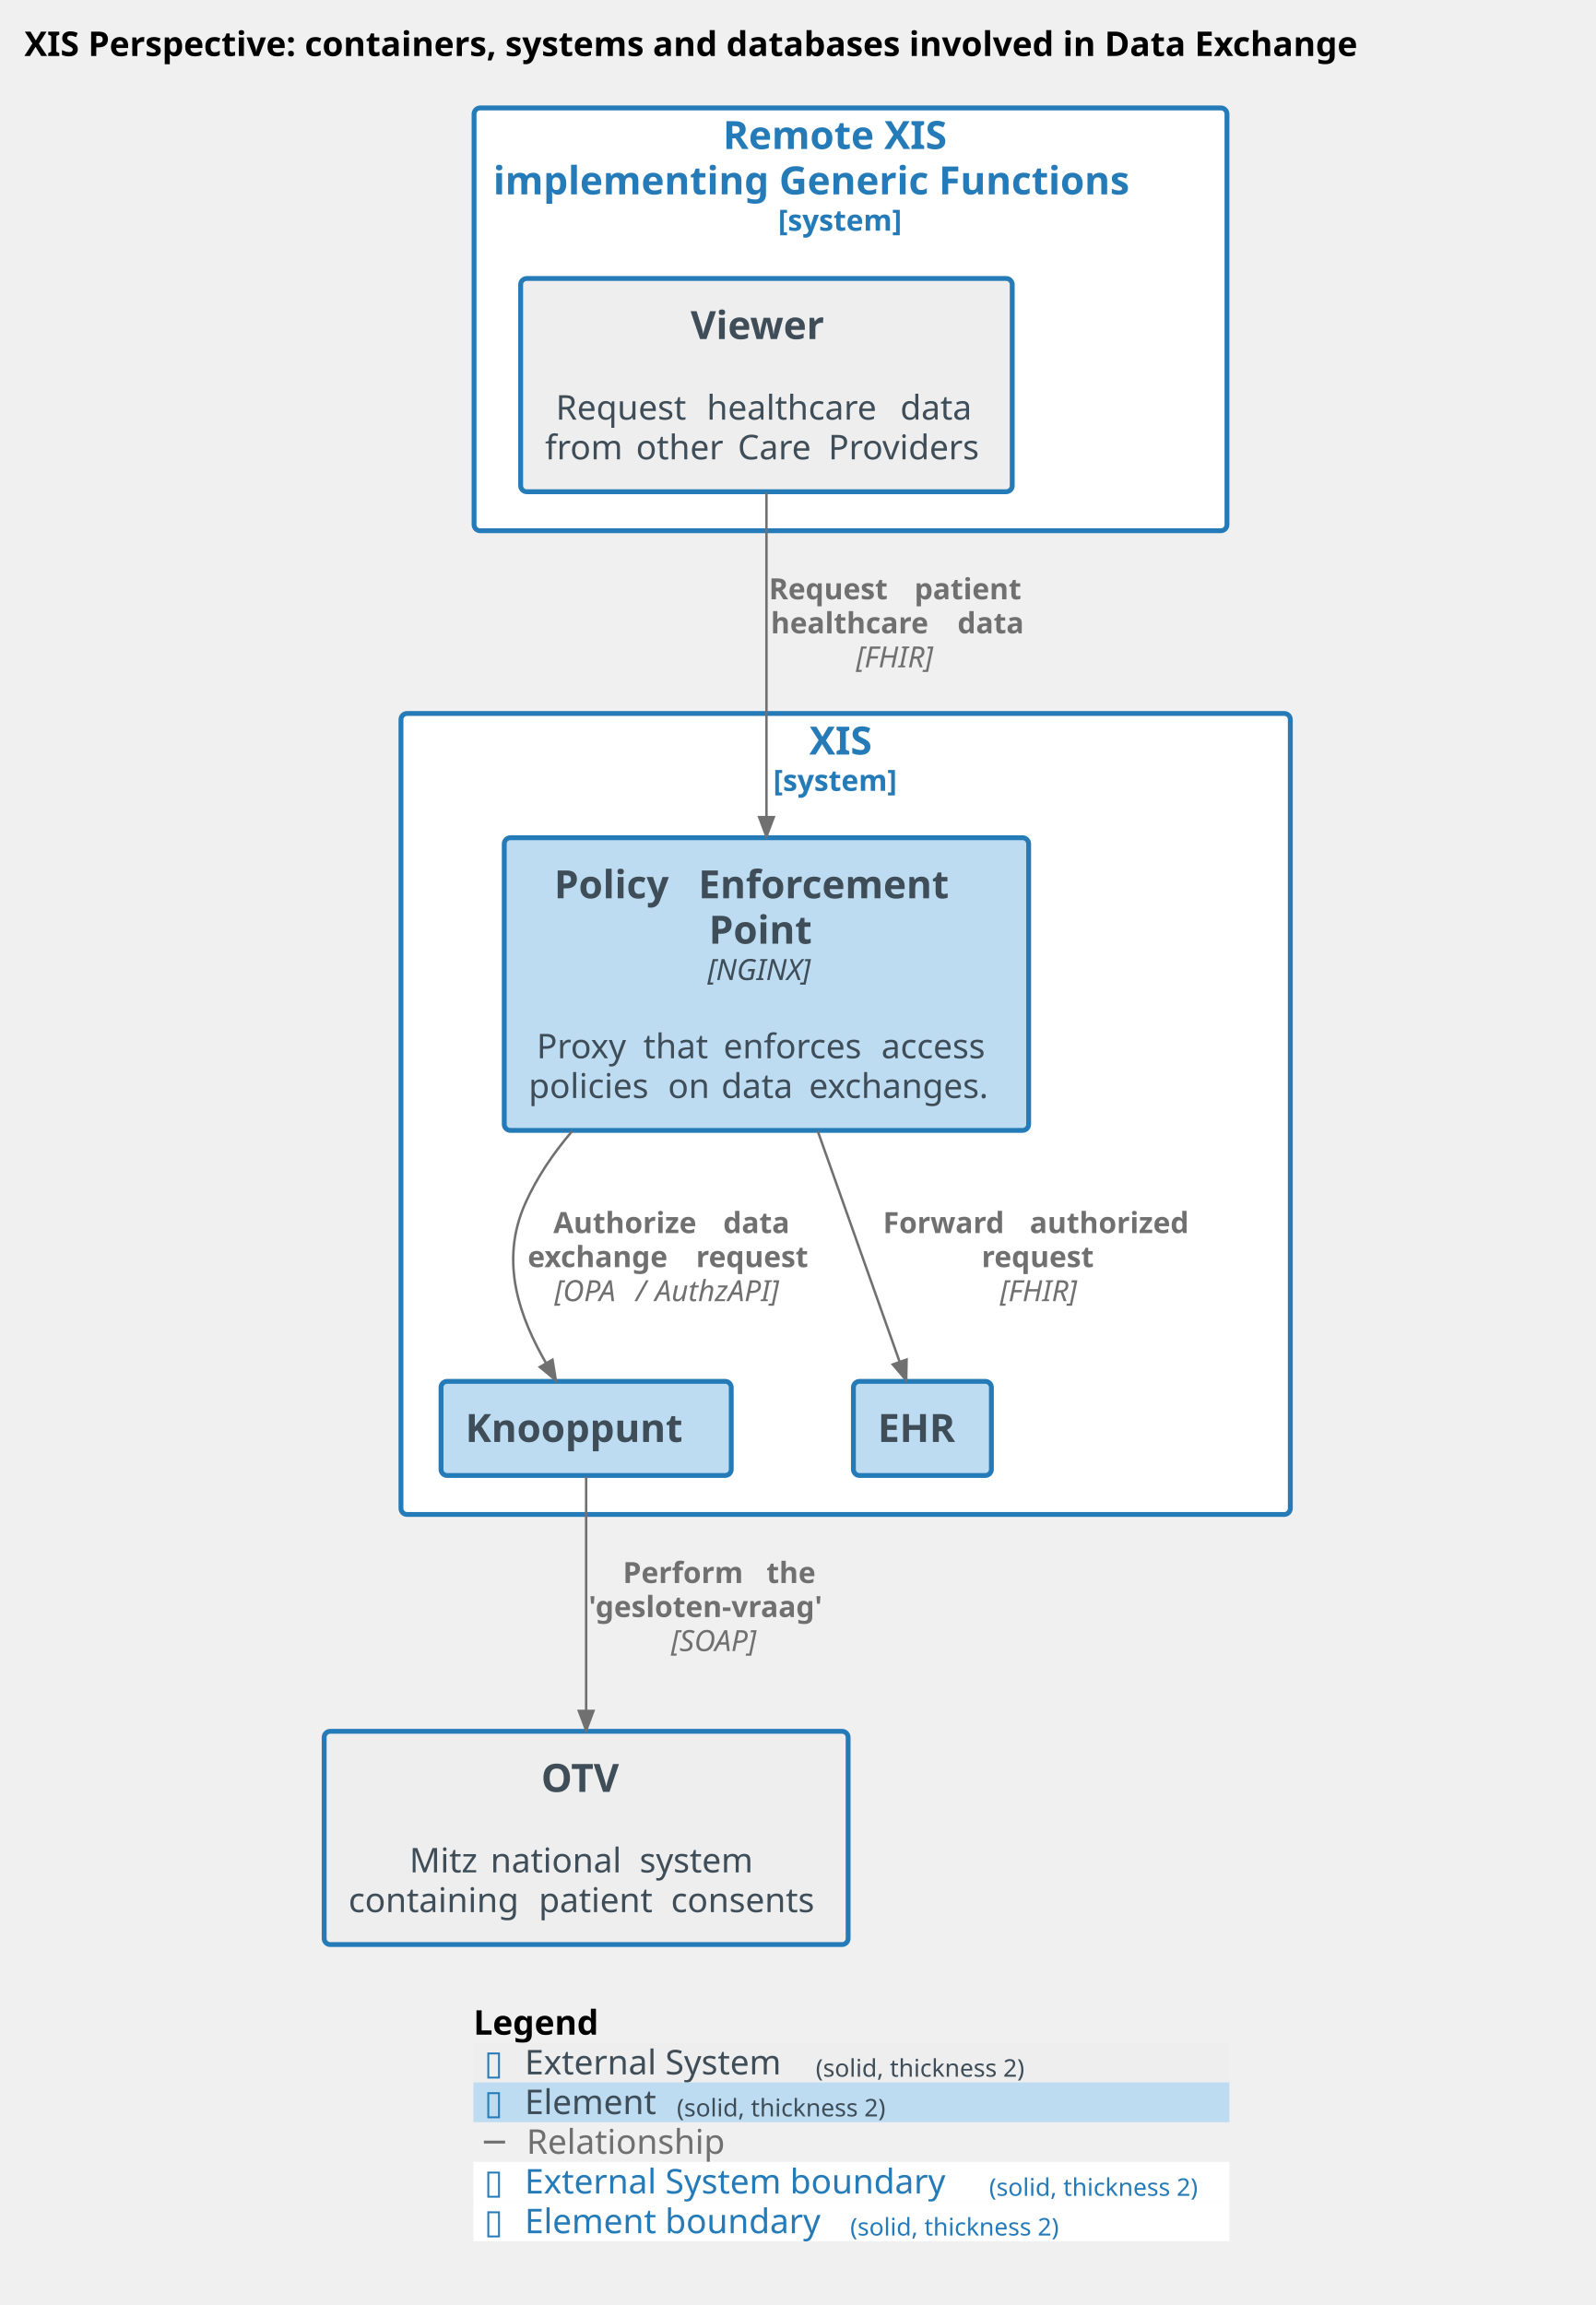
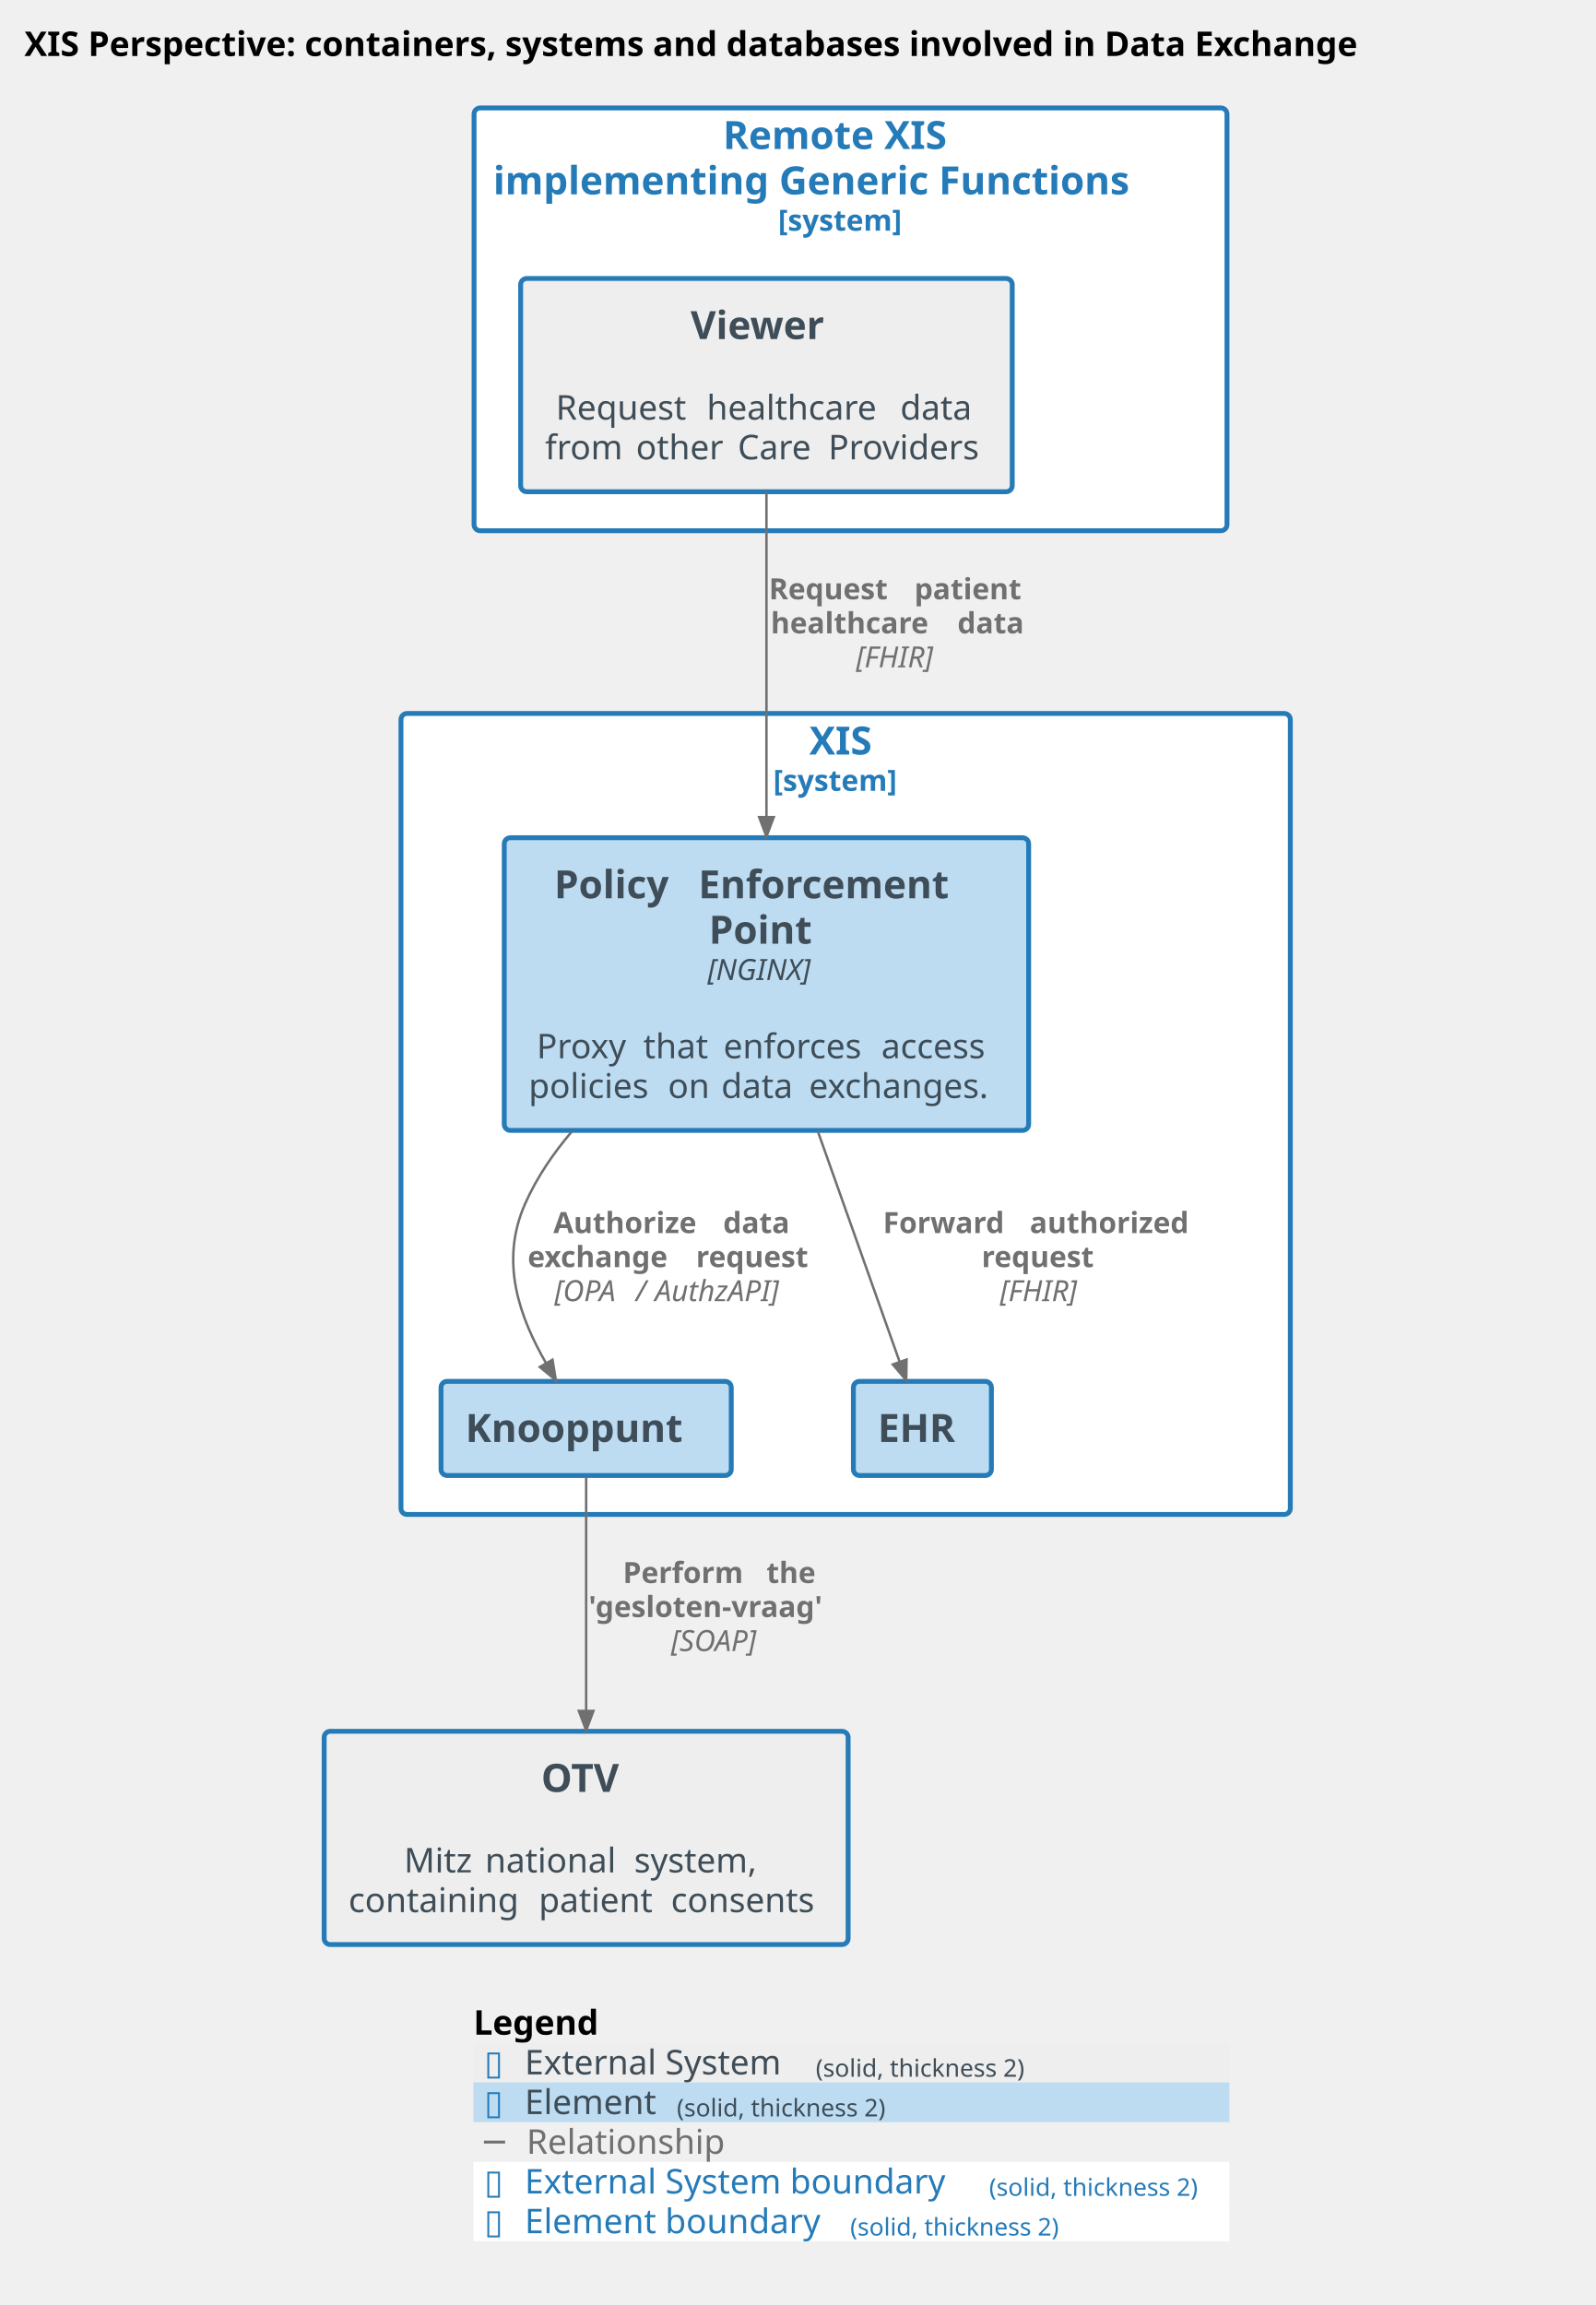
<svg xmlns="http://www.w3.org/2000/svg" contentStyleType="text/css" data-diagram-type="DESCRIPTION" height="946px" preserveAspectRatio="none" style="width:655px;height:946px;background:#FFFFFF;" version="1.1" viewBox="0 0 655 946" width="655px" zoomAndPan="magnify">
  <defs />
  <g>
    <g class="title" data-source-line="2">
      <text fill="#000000" font-family="sans-serif" font-size="14" font-weight="bold" lengthAdjust="spacing" textLength="627.601" x="10" y="22.995">XIS Perspective: containers, systems and databases involved in Data Exchange</text>
    </g>
    <g class="cluster" data-entity="RemoteXISimplementingGenericFunctions_boundary" data-source-line="1593" data-uid="ent0003" id="cluster_RemoteXISimplementingGenericFunctions_boundary">
      <rect fill="#FFFFFF" height="173.52" rx="2.5" ry="2.5" style="stroke:#257BB8;stroke-width:2;" width="309" x="194.56" y="44.297" />
      <text fill="#257BB8" font-family="sans-serif" font-size="16" font-weight="bold" lengthAdjust="spacing" textLength="104.719" x="296.701" y="61.148">Remote XIS</text>
      <text fill="#257BB8" font-family="sans-serif" font-size="16" font-weight="bold" lengthAdjust="spacing" textLength="293.297" x="202.412" y="79.773">implementing Generic Functions</text>
      <text fill="#257BB8" font-family="sans-serif" font-size="12" font-weight="bold" lengthAdjust="spacing" textLength="59.455" x="319.333" y="94.686">[system]</text>
    </g>
    <g class="cluster" data-entity="XIS_boundary" data-source-line="1593" data-uid="ent0005" id="cluster_XIS_boundary">
      <rect fill="#FFFFFF" height="328.73" rx="2.5" ry="2.5" style="stroke:#257BB8;stroke-width:2;" width="365" x="164.56" y="292.817" />
      <text fill="#257BB8" font-family="sans-serif" font-size="16" font-weight="bold" lengthAdjust="spacing" textLength="29.812" x="332.154" y="309.668">XIS</text>
      <text fill="#257BB8" font-family="sans-serif" font-size="12" font-weight="bold" lengthAdjust="spacing" textLength="59.455" x="317.333" y="324.58">[system]</text>
    </g>
    <g class="entity" data-entity="RemoteXISimplementingGenericFunctions.Viewer" data-source-line="71" data-uid="ent0004" id="entity_RemoteXISimplementingGenericFunctions.Viewer">
      <rect fill="#EEEEEE" height="87.516" rx="2.5" ry="2.5" style="stroke:#257BB8;stroke-width:2;" width="201.747" x="213.68" y="114.297" />
      <text fill="#3E4D57" font-family="sans-serif" font-size="16" font-weight="bold" lengthAdjust="spacing" textLength="62.242" x="283.433" y="139.148">Viewer</text>
      <text fill="#3E4D57" font-family="sans-serif" font-size="14" lengthAdjust="spacing" textLength="4.45" x="312.329" y="155.917"> </text>
      <text fill="#3E4D57" font-family="sans-serif" font-size="14" lengthAdjust="spacing" textLength="57.497" x="228.107" y="172.214">Request</text>
      <text fill="#3E4D57" font-family="sans-serif" font-size="14" lengthAdjust="spacing" textLength="4.45" x="285.604" y="172.214"> </text>
      <text fill="#3E4D57" font-family="sans-serif" font-size="14" lengthAdjust="spacing" textLength="74.963" x="290.054" y="172.214">healthcare</text>
      <text fill="#3E4D57" font-family="sans-serif" font-size="14" lengthAdjust="spacing" textLength="4.45" x="365.017" y="172.214"> </text>
      <text fill="#3E4D57" font-family="sans-serif" font-size="14" lengthAdjust="spacing" textLength="31.534" x="369.467" y="172.214">data</text>
      <text fill="#3E4D57" font-family="sans-serif" font-size="14" lengthAdjust="spacing" textLength="32.888" x="223.68" y="188.511">from</text>
      <text fill="#3E4D57" font-family="sans-serif" font-size="14" lengthAdjust="spacing" textLength="4.45" x="256.568" y="188.511"> </text>
      <text fill="#3E4D57" font-family="sans-serif" font-size="14" lengthAdjust="spacing" textLength="37.297" x="261.018" y="188.511">other</text>
      <text fill="#3E4D57" font-family="sans-serif" font-size="14" lengthAdjust="spacing" textLength="4.45" x="298.315" y="188.511"> </text>
      <text fill="#3E4D57" font-family="sans-serif" font-size="14" lengthAdjust="spacing" textLength="32.724" x="302.765" y="188.511">Care</text>
      <text fill="#3E4D57" font-family="sans-serif" font-size="14" lengthAdjust="spacing" textLength="4.45" x="335.489" y="188.511"> </text>
      <text fill="#3E4D57" font-family="sans-serif" font-size="14" lengthAdjust="spacing" textLength="65.488" x="339.939" y="188.511">Providers</text>
    </g>
    <g class="entity" data-entity="XIS.PolicyEnforcementPoint" data-source-line="71" data-uid="ent0006" id="entity_XIS.PolicyEnforcementPoint">
      <rect fill="#BDDCF2" height="120.109" rx="2.5" ry="2.5" style="stroke:#257BB8;stroke-width:2;" width="215.214" x="206.95" y="343.817" />
      <text fill="#3E4D57" font-family="sans-serif" font-size="16" font-weight="bold" lengthAdjust="spacing" textLength="53.602" x="227.44" y="368.668">Policy</text>
      <text fill="#3E4D57" font-family="sans-serif" font-size="16" font-weight="bold" lengthAdjust="spacing" textLength="5.57" x="281.042" y="368.668"> </text>
      <text fill="#3E4D57" font-family="sans-serif" font-size="16" font-weight="bold" lengthAdjust="spacing" textLength="115.062" x="286.612" y="368.668">Enforcement</text>
      <text fill="#3E4D57" font-family="sans-serif" font-size="16" font-weight="bold" lengthAdjust="spacing" textLength="47.242" x="290.936" y="387.293">Point</text>
      <text fill="#3E4D57" font-family="sans-serif" font-size="12" font-style="italic" lengthAdjust="spacing" textLength="48.375" x="290.37" y="402.205">[NGINX]</text>
      <text fill="#3E4D57" font-family="sans-serif" font-size="14" lengthAdjust="spacing" textLength="4.45" x="312.332" y="418.031"> </text>
      <text fill="#3E4D57" font-family="sans-serif" font-size="14" lengthAdjust="spacing" textLength="39.334" x="220.242" y="434.328">Proxy</text>
      <text fill="#3E4D57" font-family="sans-serif" font-size="14" lengthAdjust="spacing" textLength="4.45" x="259.576" y="434.328"> </text>
      <text fill="#3E4D57" font-family="sans-serif" font-size="14" lengthAdjust="spacing" textLength="28.431" x="264.026" y="434.328">that</text>
      <text fill="#3E4D57" font-family="sans-serif" font-size="14" lengthAdjust="spacing" textLength="4.45" x="292.457" y="434.328"> </text>
      <text fill="#3E4D57" font-family="sans-serif" font-size="14" lengthAdjust="spacing" textLength="60.341" x="296.907" y="434.328">enforces</text>
      <text fill="#3E4D57" font-family="sans-serif" font-size="14" lengthAdjust="spacing" textLength="4.45" x="357.248" y="434.328"> </text>
      <text fill="#3E4D57" font-family="sans-serif" font-size="14" lengthAdjust="spacing" textLength="47.175" x="361.698" y="434.328">access</text>
      <text fill="#3E4D57" font-family="sans-serif" font-size="14" lengthAdjust="spacing" textLength="52.726" x="216.95" y="450.625">policies</text>
      <text fill="#3E4D57" font-family="sans-serif" font-size="14" lengthAdjust="spacing" textLength="4.45" x="269.676" y="450.625"> </text>
      <text fill="#3E4D57" font-family="sans-serif" font-size="14" lengthAdjust="spacing" textLength="17.439" x="274.126" y="450.625">on</text>
      <text fill="#3E4D57" font-family="sans-serif" font-size="14" lengthAdjust="spacing" textLength="4.45" x="291.565" y="450.625"> </text>
      <text fill="#3E4D57" font-family="sans-serif" font-size="14" lengthAdjust="spacing" textLength="31.534" x="296.015" y="450.625">data</text>
      <text fill="#3E4D57" font-family="sans-serif" font-size="14" lengthAdjust="spacing" textLength="4.45" x="327.549" y="450.625"> </text>
      <text fill="#3E4D57" font-family="sans-serif" font-size="14" lengthAdjust="spacing" textLength="80.165" x="331.999" y="450.625">exchanges.</text>
    </g>
    <g class="entity" data-entity="XIS.Knooppunt" data-source-line="71" data-uid="ent0007" id="entity_XIS.Knooppunt">
      <rect fill="#BDDCF2" height="38.625" rx="2.5" ry="2.5" style="stroke:#257BB8;stroke-width:2;" width="119.109" x="181" y="566.927" />
      <text fill="#3E4D57" font-family="sans-serif" font-size="16" font-weight="bold" lengthAdjust="spacing" textLength="99.109" x="191" y="591.778">Knooppunt</text>
    </g>
    <g class="entity" data-entity="XIS.EHR" data-source-line="71" data-uid="ent0008" id="entity_XIS.EHR">
      <rect fill="#BDDCF2" height="38.625" rx="2.5" ry="2.5" style="stroke:#257BB8;stroke-width:2;" width="56.641" x="350.24" y="566.927" />
      <text fill="#3E4D57" font-family="sans-serif" font-size="16" font-weight="bold" lengthAdjust="spacing" textLength="36.641" x="360.24" y="591.778">EHR</text>
    </g>
    <g class="entity" data-entity="OTV" data-source-line="197" data-uid="ent0002" id="entity_OTV">
      <rect fill="#EEEEEE" height="87.516" rx="2.5" ry="2.5" style="stroke:#257BB8;stroke-width:2;" width="215.036" x="133.04" y="710.547" />
      <text fill="#3E4D57" font-family="sans-serif" font-size="16" font-weight="bold" lengthAdjust="spacing" textLength="36.898" x="222.109" y="735.398">OTV</text>
      <text fill="#3E4D57" font-family="sans-serif" font-size="14" lengthAdjust="spacing" textLength="4.45" x="238.333" y="752.167"> </text>
-       <text fill="#3E4D57" font-family="sans-serif" font-size="14" lengthAdjust="spacing" textLength="28.807" x="168.029" y="768.464">Mitz</text>
-       <text fill="#3E4D57" font-family="sans-serif" font-size="14" lengthAdjust="spacing" textLength="4.45" x="196.836" y="768.464"> </text>
-       <text fill="#3E4D57" font-family="sans-serif" font-size="14" lengthAdjust="spacing" textLength="56.738" x="201.286" y="768.464">national</text>
-       <text fill="#3E4D57" font-family="sans-serif" font-size="14" lengthAdjust="spacing" textLength="4.45" x="258.024" y="768.464"> </text>
-       <text fill="#3E4D57" font-family="sans-serif" font-size="14" lengthAdjust="spacing" textLength="50.613" x="262.474" y="768.464">system</text>
+       <text fill="#3E4D57" font-family="sans-serif" font-size="14" lengthAdjust="spacing" textLength="28.807" x="165.804" y="768.464">Mitz</text>
+       <text fill="#3E4D57" font-family="sans-serif" font-size="14" lengthAdjust="spacing" textLength="4.45" x="194.611" y="768.464"> </text>
+       <text fill="#3E4D57" font-family="sans-serif" font-size="14" lengthAdjust="spacing" textLength="56.738" x="199.061" y="768.464">national</text>
+       <text fill="#3E4D57" font-family="sans-serif" font-size="14" lengthAdjust="spacing" textLength="4.45" x="255.799" y="768.464"> </text>
+       <text fill="#3E4D57" font-family="sans-serif" font-size="14" lengthAdjust="spacing" textLength="55.063" x="260.249" y="768.464">system,</text>
      <text fill="#3E4D57" font-family="sans-serif" font-size="14" lengthAdjust="spacing" textLength="73.616" x="143.04" y="784.761">containing</text>
      <text fill="#3E4D57" font-family="sans-serif" font-size="14" lengthAdjust="spacing" textLength="4.45" x="216.656" y="784.761"> </text>
      <text fill="#3E4D57" font-family="sans-serif" font-size="14" lengthAdjust="spacing" textLength="49.82" x="221.107" y="784.761">patient</text>
      <text fill="#3E4D57" font-family="sans-serif" font-size="14" lengthAdjust="spacing" textLength="4.45" x="270.927" y="784.761"> </text>
      <text fill="#3E4D57" font-family="sans-serif" font-size="14" lengthAdjust="spacing" textLength="62.699" x="275.377" y="784.761">consents</text>
    </g>
    <g class="link" data-entity-1="XIS.Knooppunt" data-entity-2="OTV" data-source-line="1706" data-uid="lnk9" id="link_XIS.Knooppunt_OTV">
      <path d="M240.56,605.967 C240.56,631.077 240.56,668.397 240.56,702.167" fill="none" id="XIS.Knooppunt-to-OTV" style="stroke:#707070;stroke-width:1;" />
      <polygon fill="#707070" points="240.56,710.167,243.56,702.167,237.56,702.167,240.56,710.167" style="stroke:#707070;stroke-width:1;" />
      <text fill="#707070" font-family="sans-serif" font-size="12" font-weight="bold" lengthAdjust="spacing" textLength="54.738" x="255.643" y="649.686">Perform</text>
      <text fill="#707070" font-family="sans-serif" font-size="12" font-weight="bold" lengthAdjust="spacing" textLength="4.178" x="310.382" y="649.686"> </text>
      <text fill="#707070" font-family="sans-serif" font-size="12" font-weight="bold" lengthAdjust="spacing" textLength="22.418" x="314.559" y="649.686">the</text>
      <text fill="#707070" font-family="sans-serif" font-size="12" font-weight="bold" lengthAdjust="spacing" textLength="109.5" x="241.56" y="663.654">'gesloten-vraag'</text>
      <text fill="#707070" font-family="sans-serif" font-size="12" font-style="italic" lengthAdjust="spacing" textLength="41.871" x="275.375" y="677.623">[SOAP]</text>
    </g>
    <g class="link" data-entity-1="RemoteXISimplementingGenericFunctions.Viewer" data-entity-2="XIS.PolicyEnforcementPoint" data-source-line="1706" data-uid="lnk10" id="link_RemoteXISimplementingGenericFunctions.Viewer_XIS.PolicyEnforcementPoint">
      <path d="M314.56,202.087 C314.56,241.317 314.56,291.657 314.56,335.357" fill="none" id="RemoteXISimplementingGenericFunctions.Viewer-to-XIS.PolicyEnforcementPoint" style="stroke:#707070;stroke-width:1;" />
      <polygon fill="#707070" points="314.56,343.357,317.56,335.357,311.56,335.357,314.56,343.357" style="stroke:#707070;stroke-width:1;" />
      <text fill="#707070" font-family="sans-serif" font-size="12" font-weight="bold" lengthAdjust="spacing" textLength="55.529" x="315.56" y="245.956">Request</text>
      <text fill="#707070" font-family="sans-serif" font-size="12" font-weight="bold" lengthAdjust="spacing" textLength="4.178" x="371.09" y="245.956"> </text>
      <text fill="#707070" font-family="sans-serif" font-size="12" font-weight="bold" lengthAdjust="spacing" textLength="48.955" x="375.267" y="245.956">patient</text>
      <text fill="#707070" font-family="sans-serif" font-size="12" font-weight="bold" lengthAdjust="spacing" textLength="72.439" x="316.322" y="259.924">healthcare</text>
      <text fill="#707070" font-family="sans-serif" font-size="12" font-weight="bold" lengthAdjust="spacing" textLength="4.178" x="388.762" y="259.924"> </text>
      <text fill="#707070" font-family="sans-serif" font-size="12" font-weight="bold" lengthAdjust="spacing" textLength="30.521" x="392.939" y="259.924">data</text>
      <text fill="#707070" font-family="sans-serif" font-size="12" font-style="italic" lengthAdjust="spacing" textLength="37.166" x="351.308" y="273.893">[FHIR]</text>
    </g>
    <g class="link" data-entity-1="XIS.PolicyEnforcementPoint" data-entity-2="XIS.Knooppunt" data-source-line="1706" data-uid="lnk11" id="link_XIS.PolicyEnforcementPoint_XIS.Knooppunt">
      <path d="M234.78,464.277 C227.04,473.337 220.31,483.267 215.56,493.927 C204.86,517.947 213.318,540.668 224.148,559.538" fill="none" id="XIS.PolicyEnforcementPoint-to-XIS.Knooppunt" style="stroke:#707070;stroke-width:1;" />
      <polygon fill="#707070" points="228.13,566.477,226.75,558.045,221.546,561.032,228.13,566.477" style="stroke:#707070;stroke-width:1;" />
      <text fill="#707070" font-family="sans-serif" font-size="12" font-weight="bold" lengthAdjust="spacing" textLength="65.508" x="227.101" y="506.065">Authorize</text>
      <text fill="#707070" font-family="sans-serif" font-size="12" font-weight="bold" lengthAdjust="spacing" textLength="4.178" x="292.609" y="506.065"> </text>
      <text fill="#707070" font-family="sans-serif" font-size="12" font-weight="bold" lengthAdjust="spacing" textLength="30.521" x="296.787" y="506.065">data</text>
      <text fill="#707070" font-family="sans-serif" font-size="12" font-weight="bold" lengthAdjust="spacing" textLength="64.904" x="216.56" y="520.034">exchange</text>
      <text fill="#707070" font-family="sans-serif" font-size="12" font-weight="bold" lengthAdjust="spacing" textLength="4.178" x="281.465" y="520.034"> </text>
      <text fill="#707070" font-family="sans-serif" font-size="12" font-weight="bold" lengthAdjust="spacing" textLength="52.207" x="285.642" y="520.034">request</text>
      <text fill="#707070" font-family="sans-serif" font-size="12" font-style="italic" lengthAdjust="spacing" textLength="29.572" x="227.538" y="534.003">[OPA</text>
      <text fill="#707070" font-family="sans-serif" font-size="12" font-style="italic" lengthAdjust="spacing" textLength="3.814" x="257.11" y="534.003"> </text>
      <text fill="#707070" font-family="sans-serif" font-size="12" font-style="italic" lengthAdjust="spacing" textLength="4.043" x="260.925" y="534.003">/</text>
      <text fill="#707070" font-family="sans-serif" font-size="12" font-style="italic" lengthAdjust="spacing" textLength="3.814" x="264.967" y="534.003"> </text>
      <text fill="#707070" font-family="sans-serif" font-size="12" font-style="italic" lengthAdjust="spacing" textLength="58.09" x="268.782" y="534.003">AuthzAPI]</text>
    </g>
    <g class="link" data-entity-1="XIS.PolicyEnforcementPoint" data-entity-2="XIS.EHR" data-source-line="1706" data-uid="lnk12" id="link_XIS.PolicyEnforcementPoint_XIS.EHR">
      <path d="M335.6,464.177 C348.21,499.707 360.713,534.958 369.243,558.978" fill="none" id="XIS.PolicyEnforcementPoint-to-XIS.EHR" style="stroke:#707070;stroke-width:1;" />
      <polygon fill="#707070" points="371.92,566.517,372.07,557.974,366.416,559.982,371.92,566.517" style="stroke:#707070;stroke-width:1;" />
      <text fill="#707070" font-family="sans-serif" font-size="12" font-weight="bold" lengthAdjust="spacing" textLength="56.051" x="362.39" y="506.065">Forward</text>
      <text fill="#707070" font-family="sans-serif" font-size="12" font-weight="bold" lengthAdjust="spacing" textLength="4.178" x="418.441" y="506.065"> </text>
      <text fill="#707070" font-family="sans-serif" font-size="12" font-weight="bold" lengthAdjust="spacing" textLength="72.908" x="422.619" y="506.065">authorized</text>
      <text fill="#707070" font-family="sans-serif" font-size="12" font-weight="bold" lengthAdjust="spacing" textLength="52.207" x="402.855" y="520.034">request</text>
      <text fill="#707070" font-family="sans-serif" font-size="12" font-style="italic" lengthAdjust="spacing" textLength="37.166" x="410.376" y="534.003">[FHIR]</text>
    </g>
    <g class="legend" data-source-line="1510">
      <rect fill="none" height="16.297" style="stroke:none;stroke-width:1;" width="310.268" x="194.293" y="822.062" />
      <text fill="#000000" font-family="sans-serif" font-size="14" font-weight="bold" lengthAdjust="spacing" textLength="57.921" x="194.293" y="835.058">Legend</text>
      <text fill="#FFFFFF" font-family="sans-serif" font-size="14" lengthAdjust="spacing" textLength="4.45" x="257.088" y="835.058"> </text>
      <rect fill="#EEEEEE" height="16.297" style="stroke:none;stroke-width:1;" width="310.268" x="194.293" y="838.359" />
      <text fill="#257BB8" font-family="sans-serif" font-size="14" lengthAdjust="spacing" textLength="7.704" x="198.743" y="851.355">▯</text>
      <text fill="#FFFFFF" font-family="sans-serif" font-size="14" lengthAdjust="spacing" textLength="4.45" x="206.447" y="851.355"> </text>
      <text fill="#3E4D57" font-family="sans-serif" font-size="14" lengthAdjust="spacing" textLength="114.987" x="215.347" y="851.355">External System</text>
      <text fill="#3E4D57" font-family="sans-serif" font-size="10" lengthAdjust="spacing" textLength="94.17" x="334.785" y="852.298">(solid, thickness 2)</text>
      <text fill="#FFFFFF" font-family="sans-serif" font-size="14" lengthAdjust="spacing" textLength="4.45" x="428.955" y="851.355"> </text>
      <rect fill="#BDDCF2" height="16.297" style="stroke:none;stroke-width:1;" width="310.268" x="194.293" y="854.656" />
      <text fill="#257BB8" font-family="sans-serif" font-size="14" lengthAdjust="spacing" textLength="7.704" x="198.743" y="867.651">▯</text>
      <text fill="#FFFFFF" font-family="sans-serif" font-size="14" lengthAdjust="spacing" textLength="4.45" x="206.447" y="867.651"> </text>
      <text fill="#3E4D57" font-family="sans-serif" font-size="14" lengthAdjust="spacing" textLength="57.962" x="215.347" y="867.651">Element</text>
      <text fill="#3E4D57" font-family="sans-serif" font-size="10" lengthAdjust="spacing" textLength="94.17" x="277.76" y="868.595">(solid, thickness 2)</text>
      <text fill="#FFFFFF" font-family="sans-serif" font-size="14" lengthAdjust="spacing" textLength="4.45" x="371.929" y="867.651"> </text>
      <text fill="#707070" font-family="sans-serif" font-size="14" lengthAdjust="spacing" textLength="8.429" x="198.743" y="883.948">─</text>
      <text fill="#FFFFFF" font-family="sans-serif" font-size="14" lengthAdjust="spacing" textLength="4.45" x="207.172" y="883.948"> </text>
      <text fill="#707070" font-family="sans-serif" font-size="14" lengthAdjust="spacing" textLength="86.57" x="216.072" y="883.948">Relationship</text>
      <text fill="#FFFFFF" font-family="sans-serif" font-size="14" lengthAdjust="spacing" textLength="4.45" x="307.092" y="883.948"> </text>
      <rect fill="#FFFFFF" height="16.297" style="stroke:none;stroke-width:1;" width="310.268" x="194.293" y="887.25" />
      <text fill="#257BB8" font-family="sans-serif" font-size="14" lengthAdjust="spacing" textLength="7.704" x="198.743" y="900.245">▯</text>
      <text fill="#FFFFFF" font-family="sans-serif" font-size="14" lengthAdjust="spacing" textLength="4.45" x="206.447" y="900.245"> </text>
      <text fill="#257BB8" font-family="sans-serif" font-size="14" lengthAdjust="spacing" textLength="186.143" x="215.347" y="900.245">External System boundary</text>
      <text fill="#257BB8" font-family="sans-serif" font-size="10" lengthAdjust="spacing" textLength="94.17" x="405.94" y="901.188">(solid, thickness 2)</text>
      <text fill="#FFFFFF" font-family="sans-serif" font-size="14" lengthAdjust="spacing" textLength="4.45" x="500.11" y="900.245"> </text>
      <rect fill="#FFFFFF" height="16.297" style="stroke:none;stroke-width:1;" width="310.268" x="194.293" y="903.547" />
      <text fill="#257BB8" font-family="sans-serif" font-size="14" lengthAdjust="spacing" textLength="7.704" x="198.743" y="916.542">▯</text>
      <text fill="#FFFFFF" font-family="sans-serif" font-size="14" lengthAdjust="spacing" textLength="4.45" x="206.447" y="916.542"> </text>
      <text fill="#257BB8" font-family="sans-serif" font-size="14" lengthAdjust="spacing" textLength="129.117" x="215.347" y="916.542">Element boundary</text>
      <text fill="#257BB8" font-family="sans-serif" font-size="10" lengthAdjust="spacing" textLength="94.17" x="348.915" y="917.485">(solid, thickness 2)</text>
      <text fill="#FFFFFF" font-family="sans-serif" font-size="14" lengthAdjust="spacing" textLength="4.45" x="443.085" y="916.542"> </text>
      <line style="stroke:none;stroke-width:1;" x1="194.293" x2="504.56" y1="822.062" y2="822.062" />
      <line style="stroke:none;stroke-width:1;" x1="194.293" x2="504.56" y1="838.359" y2="838.359" />
      <line style="stroke:none;stroke-width:1;" x1="194.293" x2="504.56" y1="854.656" y2="854.656" />
      <line style="stroke:none;stroke-width:1;" x1="194.293" x2="504.56" y1="870.953" y2="870.953" />
      <line style="stroke:none;stroke-width:1;" x1="194.293" x2="504.56" y1="887.25" y2="887.25" />
      <line style="stroke:none;stroke-width:1;" x1="194.293" x2="504.56" y1="903.547" y2="903.547" />
      <line style="stroke:none;stroke-width:1;" x1="194.293" x2="504.56" y1="919.844" y2="919.844" />
      <line style="stroke:none;stroke-width:1;" x1="194.293" x2="194.293" y1="822.062" y2="919.844" />
      <line style="stroke:none;stroke-width:1;" x1="504.56" x2="504.56" y1="822.062" y2="919.844" />
    </g>
  </g>
</svg>
